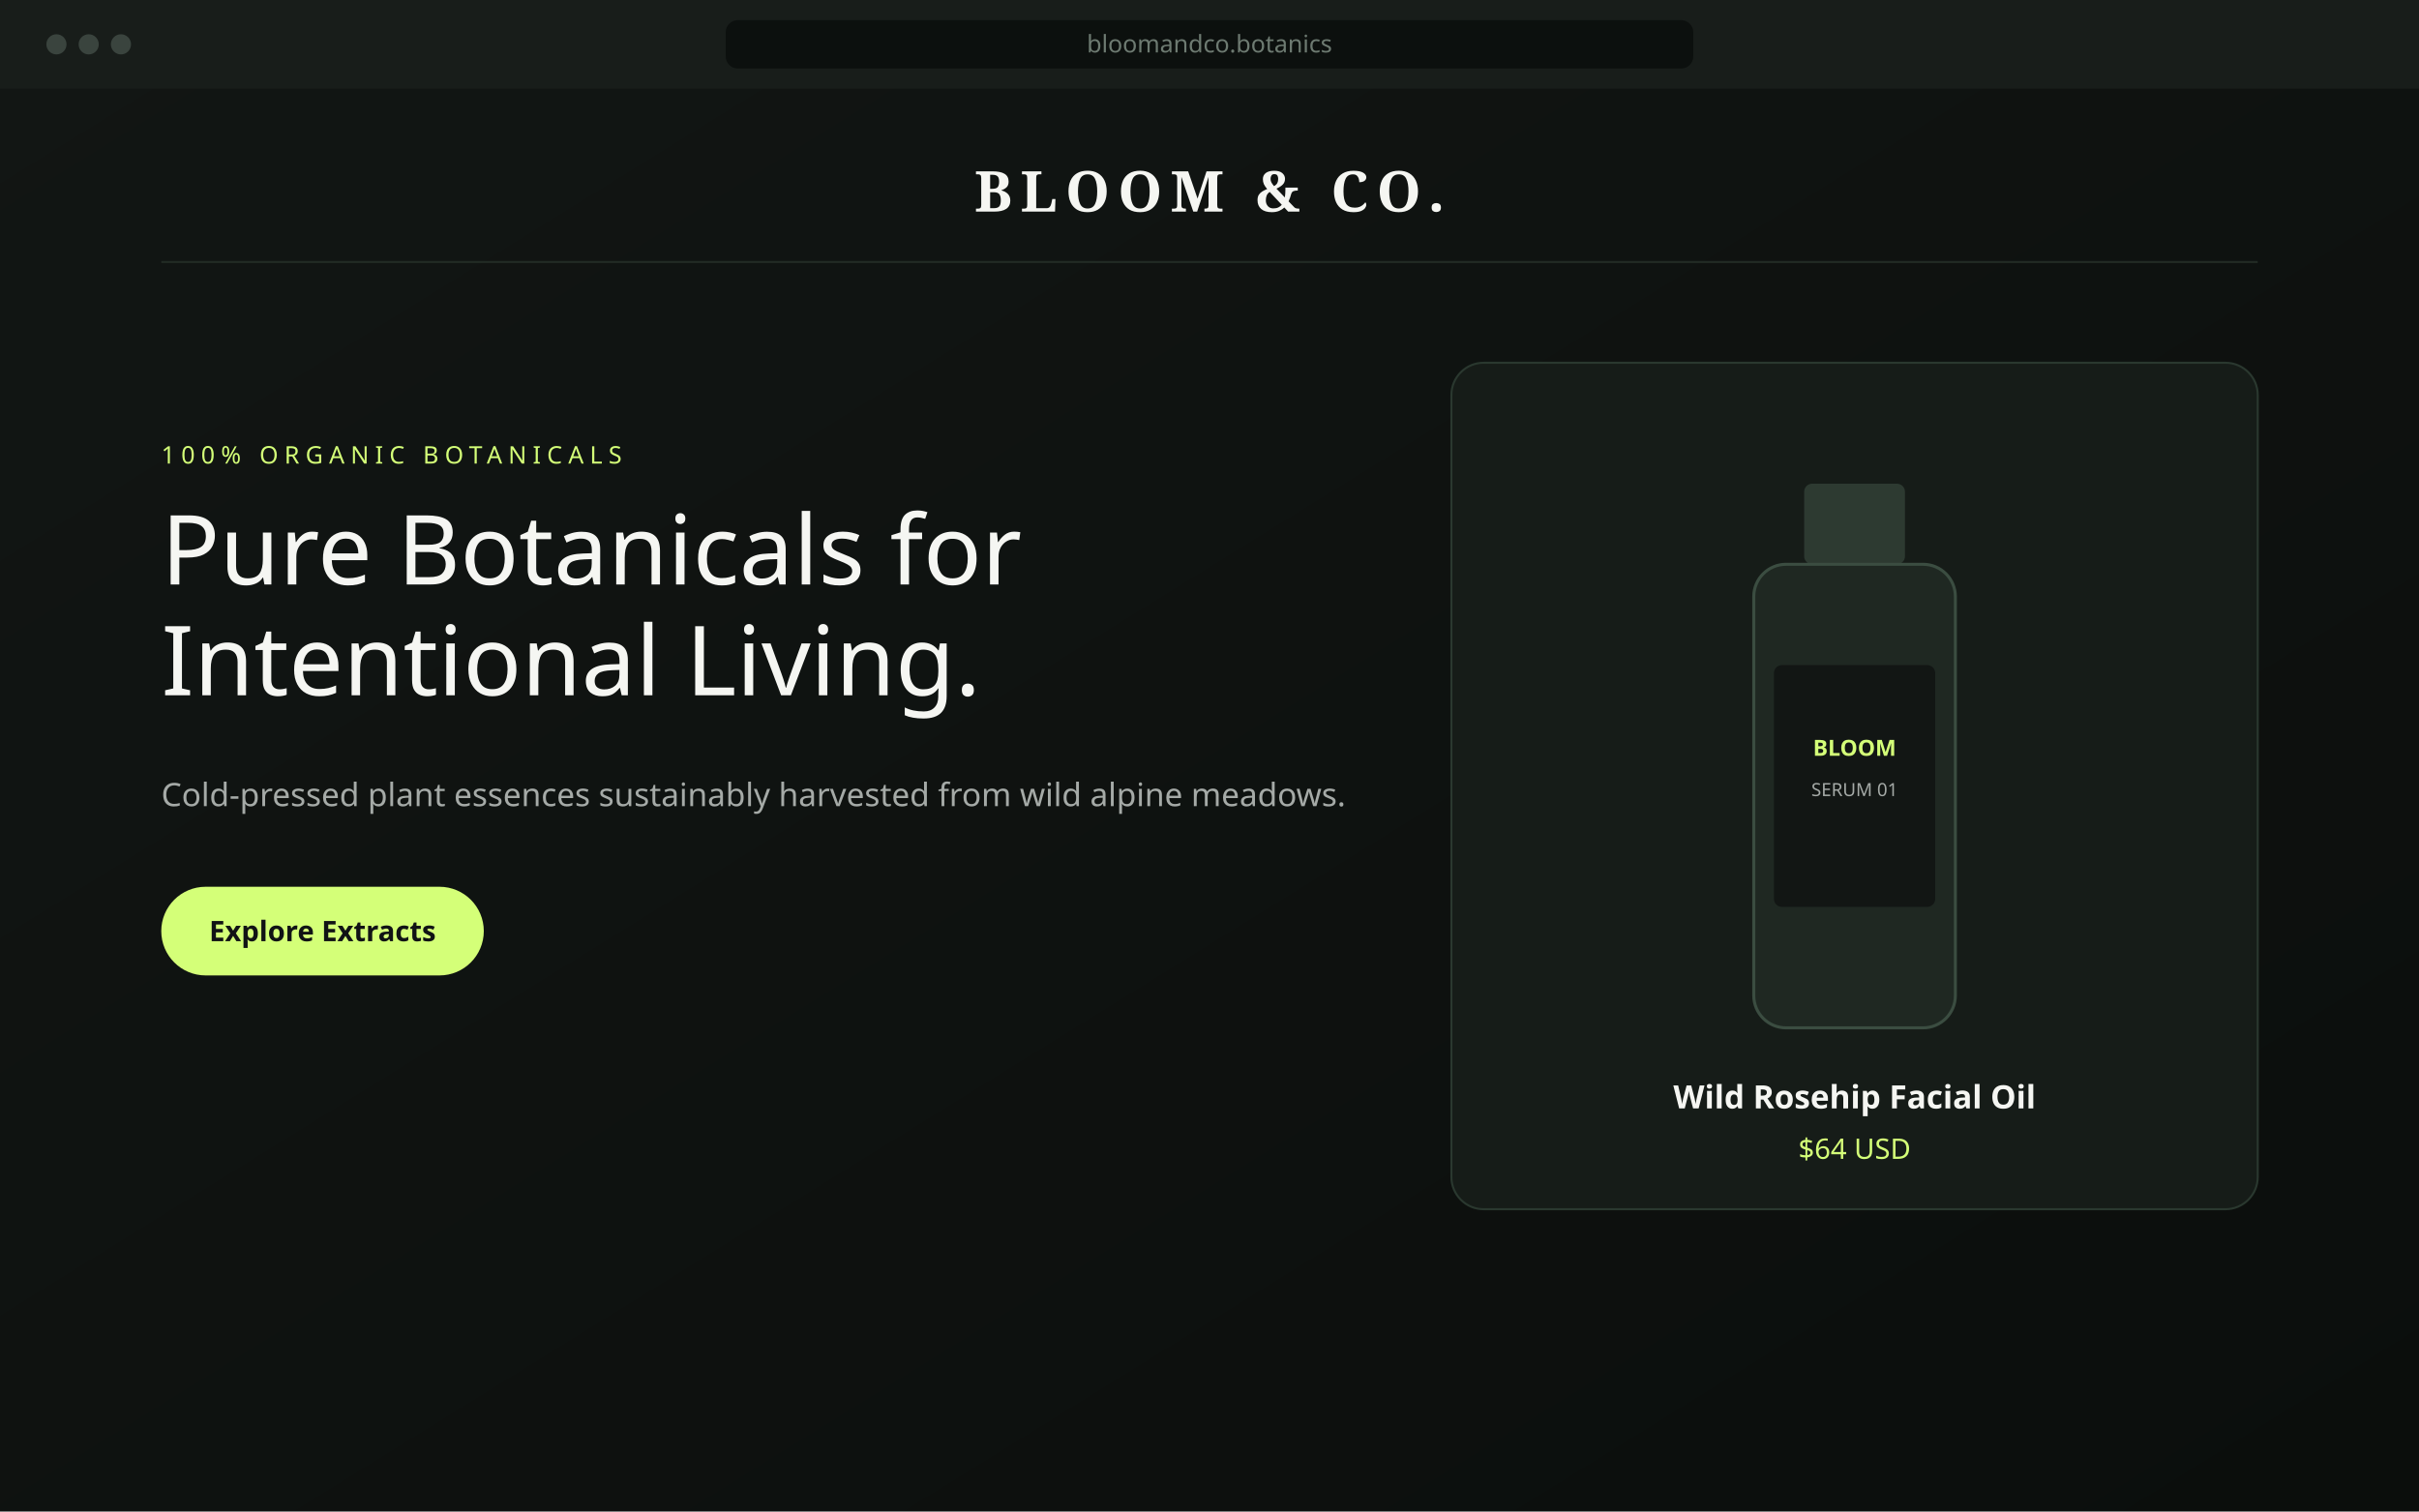
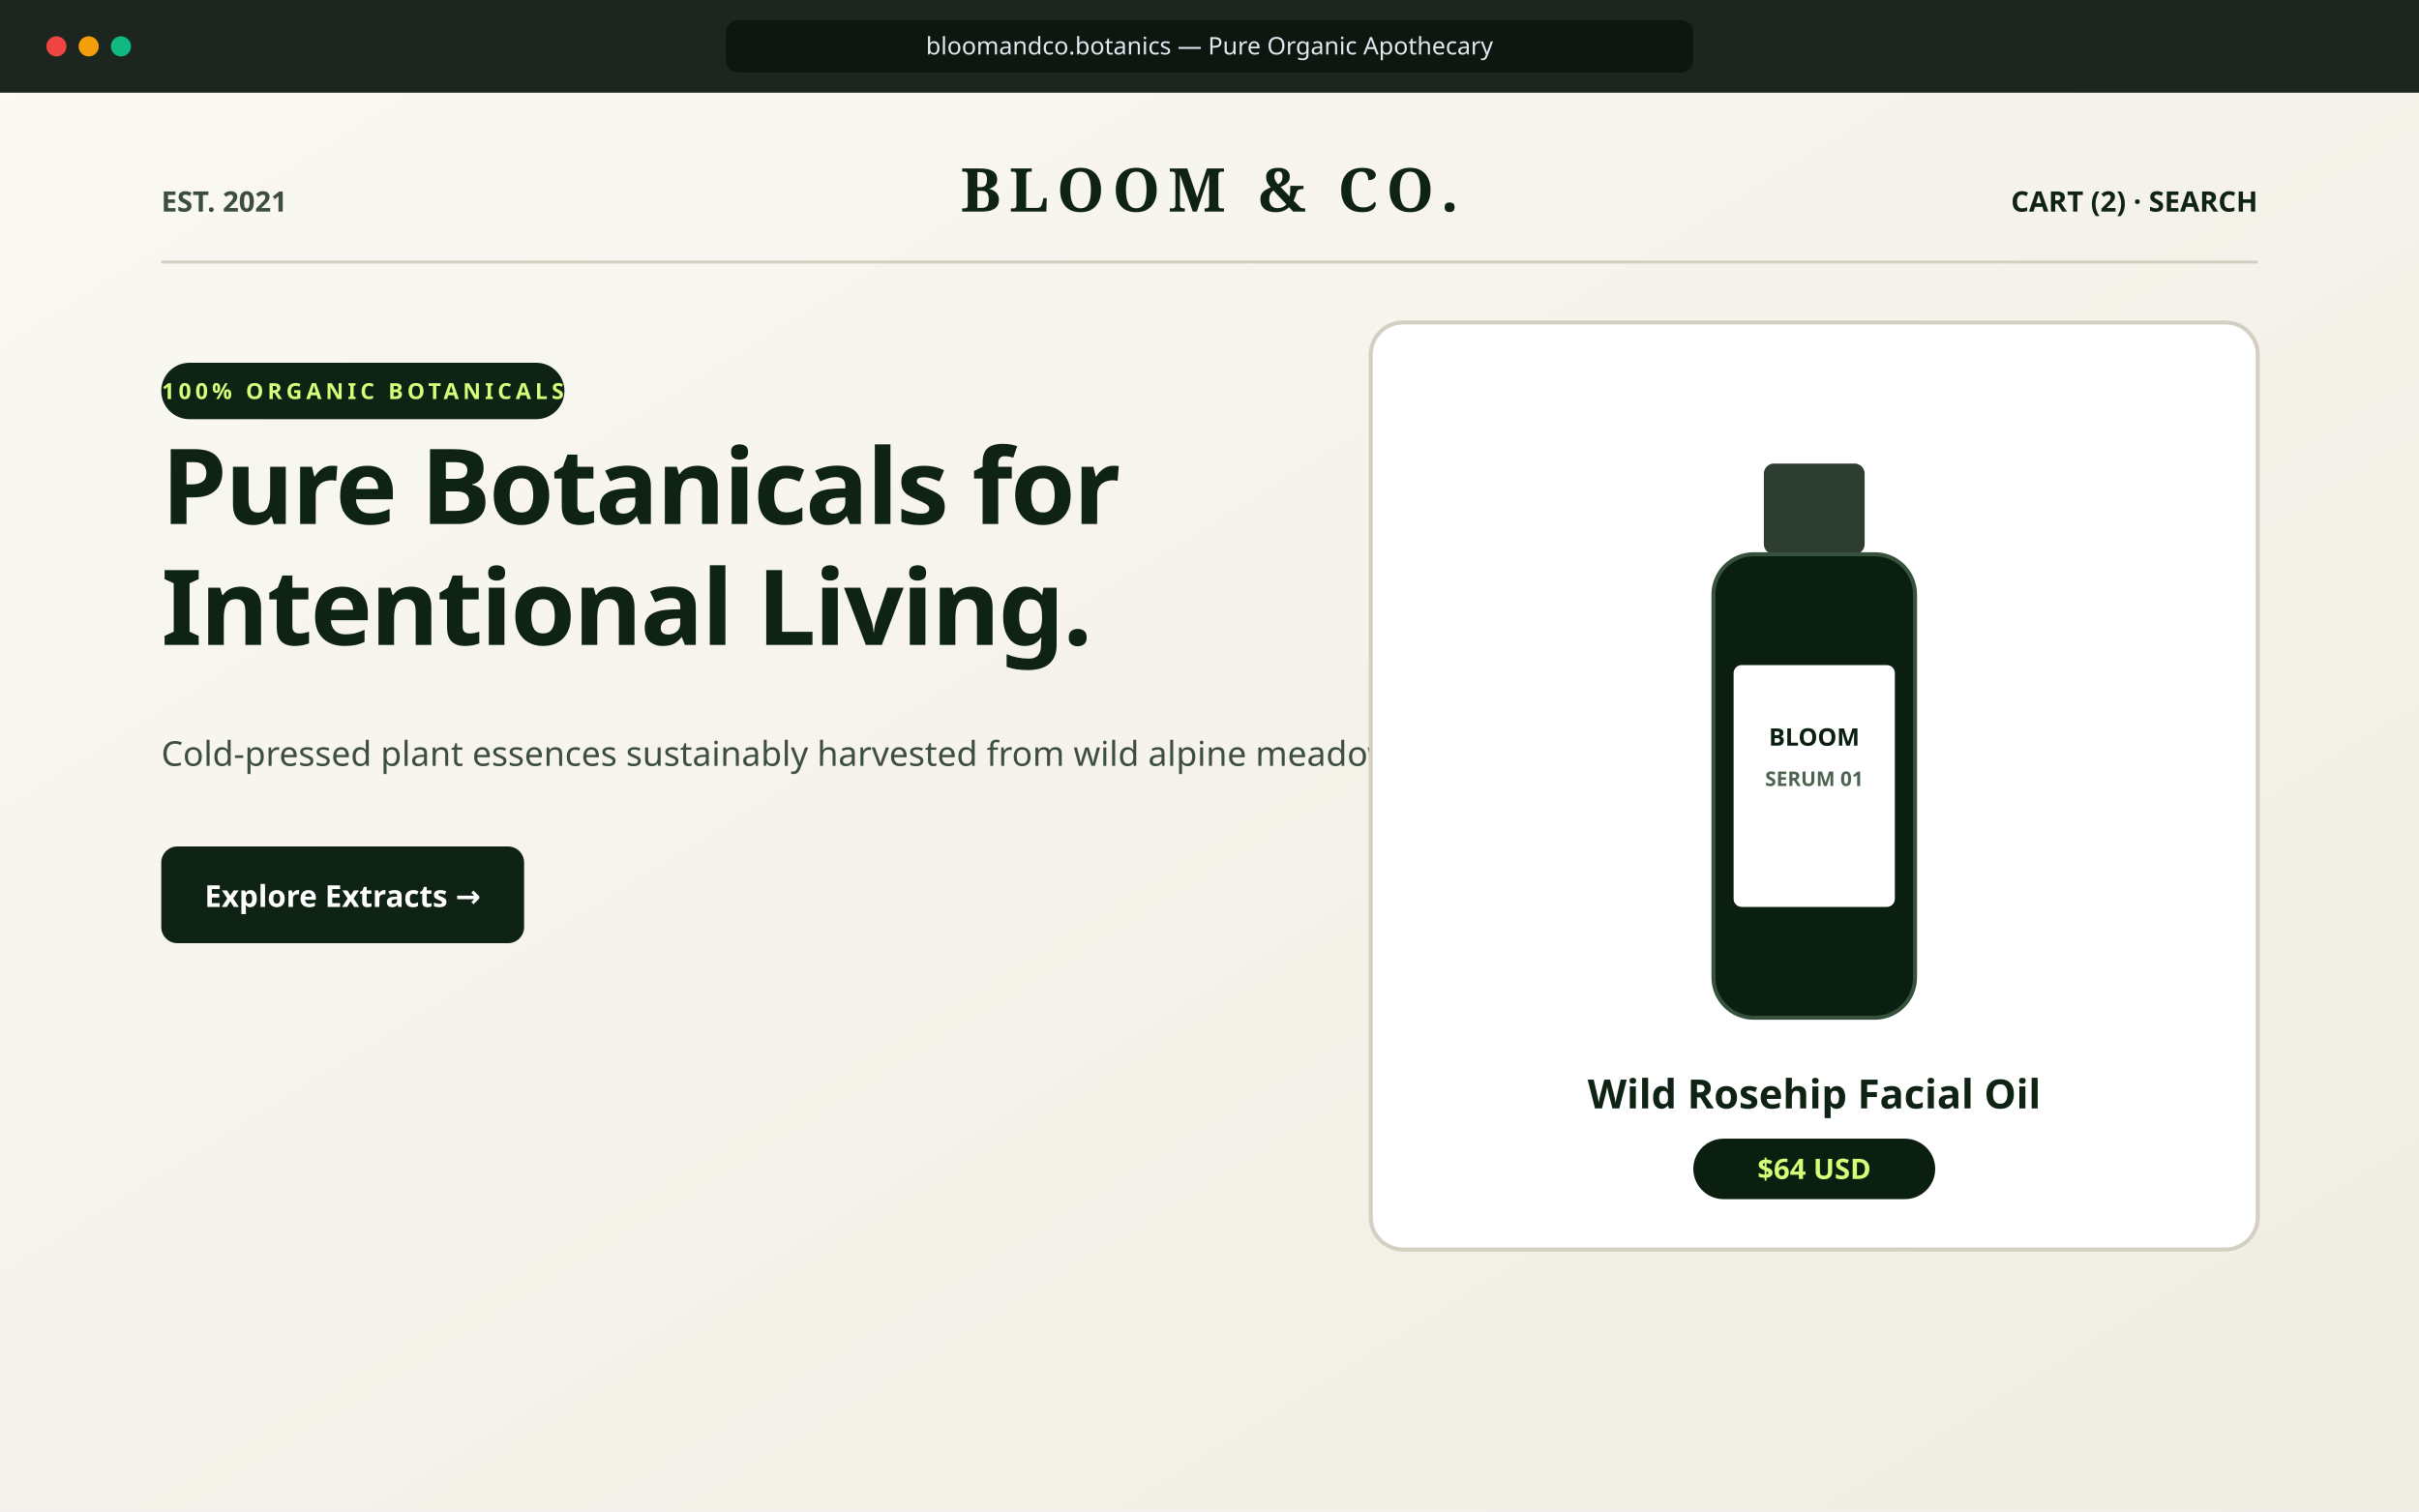
<svg xmlns="http://www.w3.org/2000/svg" viewBox="0 0 1200 750" width="1200" height="750">
  <defs>
    <linearGradient id="bloomBg" x1="0%" y1="0%" x2="100%" y2="100%">
-       <stop offset="0%" stop-color="#121614" />
-       <stop offset="100%" stop-color="#0b0e0c" />
+       <stop offset="0%" stop-color="#FBF9F4" />
+       <stop offset="100%" stop-color="#EFECE2" />
    </linearGradient>
  </defs>
  <rect width="1200" height="750" fill="url(#bloomBg)" />
-   <rect width="1200" height="44" fill="#181d1a" />
-   <circle cx="28" cy="22" r="5" fill="#3a443e" />
-   <circle cx="44" cy="22" r="5" fill="#3a443e" />
-   <circle cx="60" cy="22" r="5" fill="#3a443e" />
-   <rect x="360" y="10" width="480" height="24" rx="6" fill="#0c100e" />
-   <text x="600" y="26" fill="#6d7a71" font-family="system-ui, sans-serif" font-size="12" text-anchor="middle">bloomandco.botanics</text>
-   <text x="600" y="105" fill="#F5F6F2" font-family="'Outfit', serif, system-ui" font-weight="600" font-size="28" text-anchor="middle" letter-spacing="4">BLOOM &amp; CO.</text>
-   <line x1="80" y1="130" x2="1120" y2="130" stroke="#222b25" stroke-width="1" />
-   <g transform="translate(80, 200)">
-     <text x="0" y="30" fill="#D4FF78" font-family="'Outfit', system-ui" font-size="12" letter-spacing="3">100% ORGANIC BOTANICALS</text>
-     <text x="0" y="90" fill="#F5F6F2" font-family="'Outfit', system-ui" font-weight="500" font-size="48">Pure Botanicals for</text>
-     <text x="0" y="145" fill="#F5F6F2" font-family="'Outfit', system-ui" font-weight="500" font-size="48">Intentional Living.</text>
-     <text x="0" y="200" fill="#A5AAA7" font-family="'Outfit', system-ui" font-size="16">Cold-pressed plant essences sustainably harvested from wild alpine meadows.</text>
-     <rect x="0" y="240" width="160" height="44" rx="22" fill="#D4FF78" />
-     <text x="80" y="267" fill="#111315" font-family="'Outfit', system-ui" font-weight="600" font-size="14" text-anchor="middle">Explore Extracts</text>
+   <rect width="1200" height="46" fill="#1C261E" />
+   <circle cx="28" cy="23" r="5" fill="#EF4444" />
+   <circle cx="44" cy="23" r="5" fill="#F59E0B" />
+   <circle cx="60" cy="23" r="5" fill="#10B981" />
+   <rect x="360" y="10" width="480" height="26" rx="6" fill="#0E1610" />
+   <text x="600" y="27" fill="#E2E8F0" font-family="system-ui, sans-serif" font-size="12" text-anchor="middle">bloomandco.botanics — Pure Organic Apothecary</text>
+   <text x="600" y="105" fill="#0E2314" font-family="'Outfit', serif, system-ui" font-weight="800" font-size="30" text-anchor="middle" letter-spacing="4">BLOOM &amp; CO.</text>
+   <text x="80" y="105" fill="#3A4D3E" font-family="'Outfit', system-ui" font-size="14" font-weight="600">EST. 2021</text>
+   <text x="1120" y="105" fill="#0E2314" font-family="'Outfit', system-ui" font-size="14" font-weight="700" text-anchor="end">CART (2) · SEARCH</text>
+   <line x1="80" y1="130" x2="1120" y2="130" stroke="#D3CFC3" stroke-width="1.5" />
+   <g transform="translate(80, 180)">
+     <rect x="0" y="0" width="200" height="28" rx="14" fill="#0E2314" />
+     <text x="100" y="18" fill="#D4FF78" font-family="'Outfit', system-ui" font-size="11" font-weight="700" letter-spacing="2" text-anchor="middle">100% ORGANIC BOTANICALS</text>
+     <text x="0" y="80" fill="#0E2314" font-family="'Outfit', system-ui" font-weight="800" font-size="52" letter-spacing="-1">Pure Botanicals for</text>
+     <text x="0" y="140" fill="#0E2314" font-family="'Outfit', system-ui" font-weight="800" font-size="52" letter-spacing="-1">Intentional Living.</text>
+     <text x="0" y="200" fill="#3D4E41" font-family="'Outfit', system-ui" font-size="17" font-weight="400">Cold-pressed plant essences sustainably harvested from wild alpine meadows.</text>
+     <rect x="0" y="240" width="180" height="48" rx="8" fill="#0E2314" />
+     <text x="90" y="270" fill="#FFFFFF" font-family="'Outfit', system-ui" font-weight="700" font-size="15" text-anchor="middle">Explore Extracts →</text>
  </g>
-   <g transform="translate(720, 180)">
-     <rect width="400" height="420" rx="16" fill="#161c18" stroke="#2a382f" stroke-width="1" />
-     <rect x="175" y="60" width="50" height="40" rx="4" fill="#2d3a31" />
-     <rect x="150" y="100" width="100" height="230" rx="16" fill="#1f2822" stroke="#3b4d41" stroke-width="1.5" />
-     <rect x="160" y="150" width="80" height="120" rx="4" fill="#121614" />
-     <text x="200" y="195" fill="#D4FF78" font-family="system-ui" font-size="11" font-weight="600" text-anchor="middle">BLOOM</text>
-     <text x="200" y="215" fill="#A5AAA7" font-family="system-ui" font-size="9" text-anchor="middle">SERUM 01</text>
-     <text x="200" y="370" fill="#F5F6F2" font-family="'Outfit', system-ui" font-size="16" font-weight="600" text-anchor="middle">Wild Rosehip Facial Oil</text>
-     <text x="200" y="395" fill="#D4FF78" font-family="'Outfit', system-ui" font-size="14" text-anchor="middle">$64 USD</text>
+   <g transform="translate(680, 160)">
+     <rect width="440" height="460" rx="16" fill="#FFFFFF" stroke="#D3CFC3" stroke-width="2" />
+     <rect x="195" y="70" width="50" height="45" rx="5" fill="#2E3D31" />
+     <rect x="170" y="115" width="100" height="230" rx="20" fill="#0A1F10" stroke="#37523C" stroke-width="2" />
+     <rect x="180" y="170" width="80" height="120" rx="4" fill="#FFFFFF" />
+     <text x="220" y="210" fill="#0A1F10" font-family="'Outfit', system-ui" font-size="12" font-weight="800" text-anchor="middle">BLOOM</text>
+     <text x="220" y="230" fill="#4B6350" font-family="system-ui" font-size="10" font-weight="600" text-anchor="middle">SERUM 01</text>
+     <text x="220" y="390" fill="#0E2314" font-family="'Outfit', system-ui" font-size="20" font-weight="800" text-anchor="middle">Wild Rosehip Facial Oil</text>
+     <rect x="160" y="405" width="120" height="30" rx="15" fill="#0A1F10" />
+     <text x="220" y="425" fill="#D4FF78" font-family="'Outfit', system-ui" font-size="14" font-weight="700" text-anchor="middle">$64 USD</text>
  </g>
</svg>
